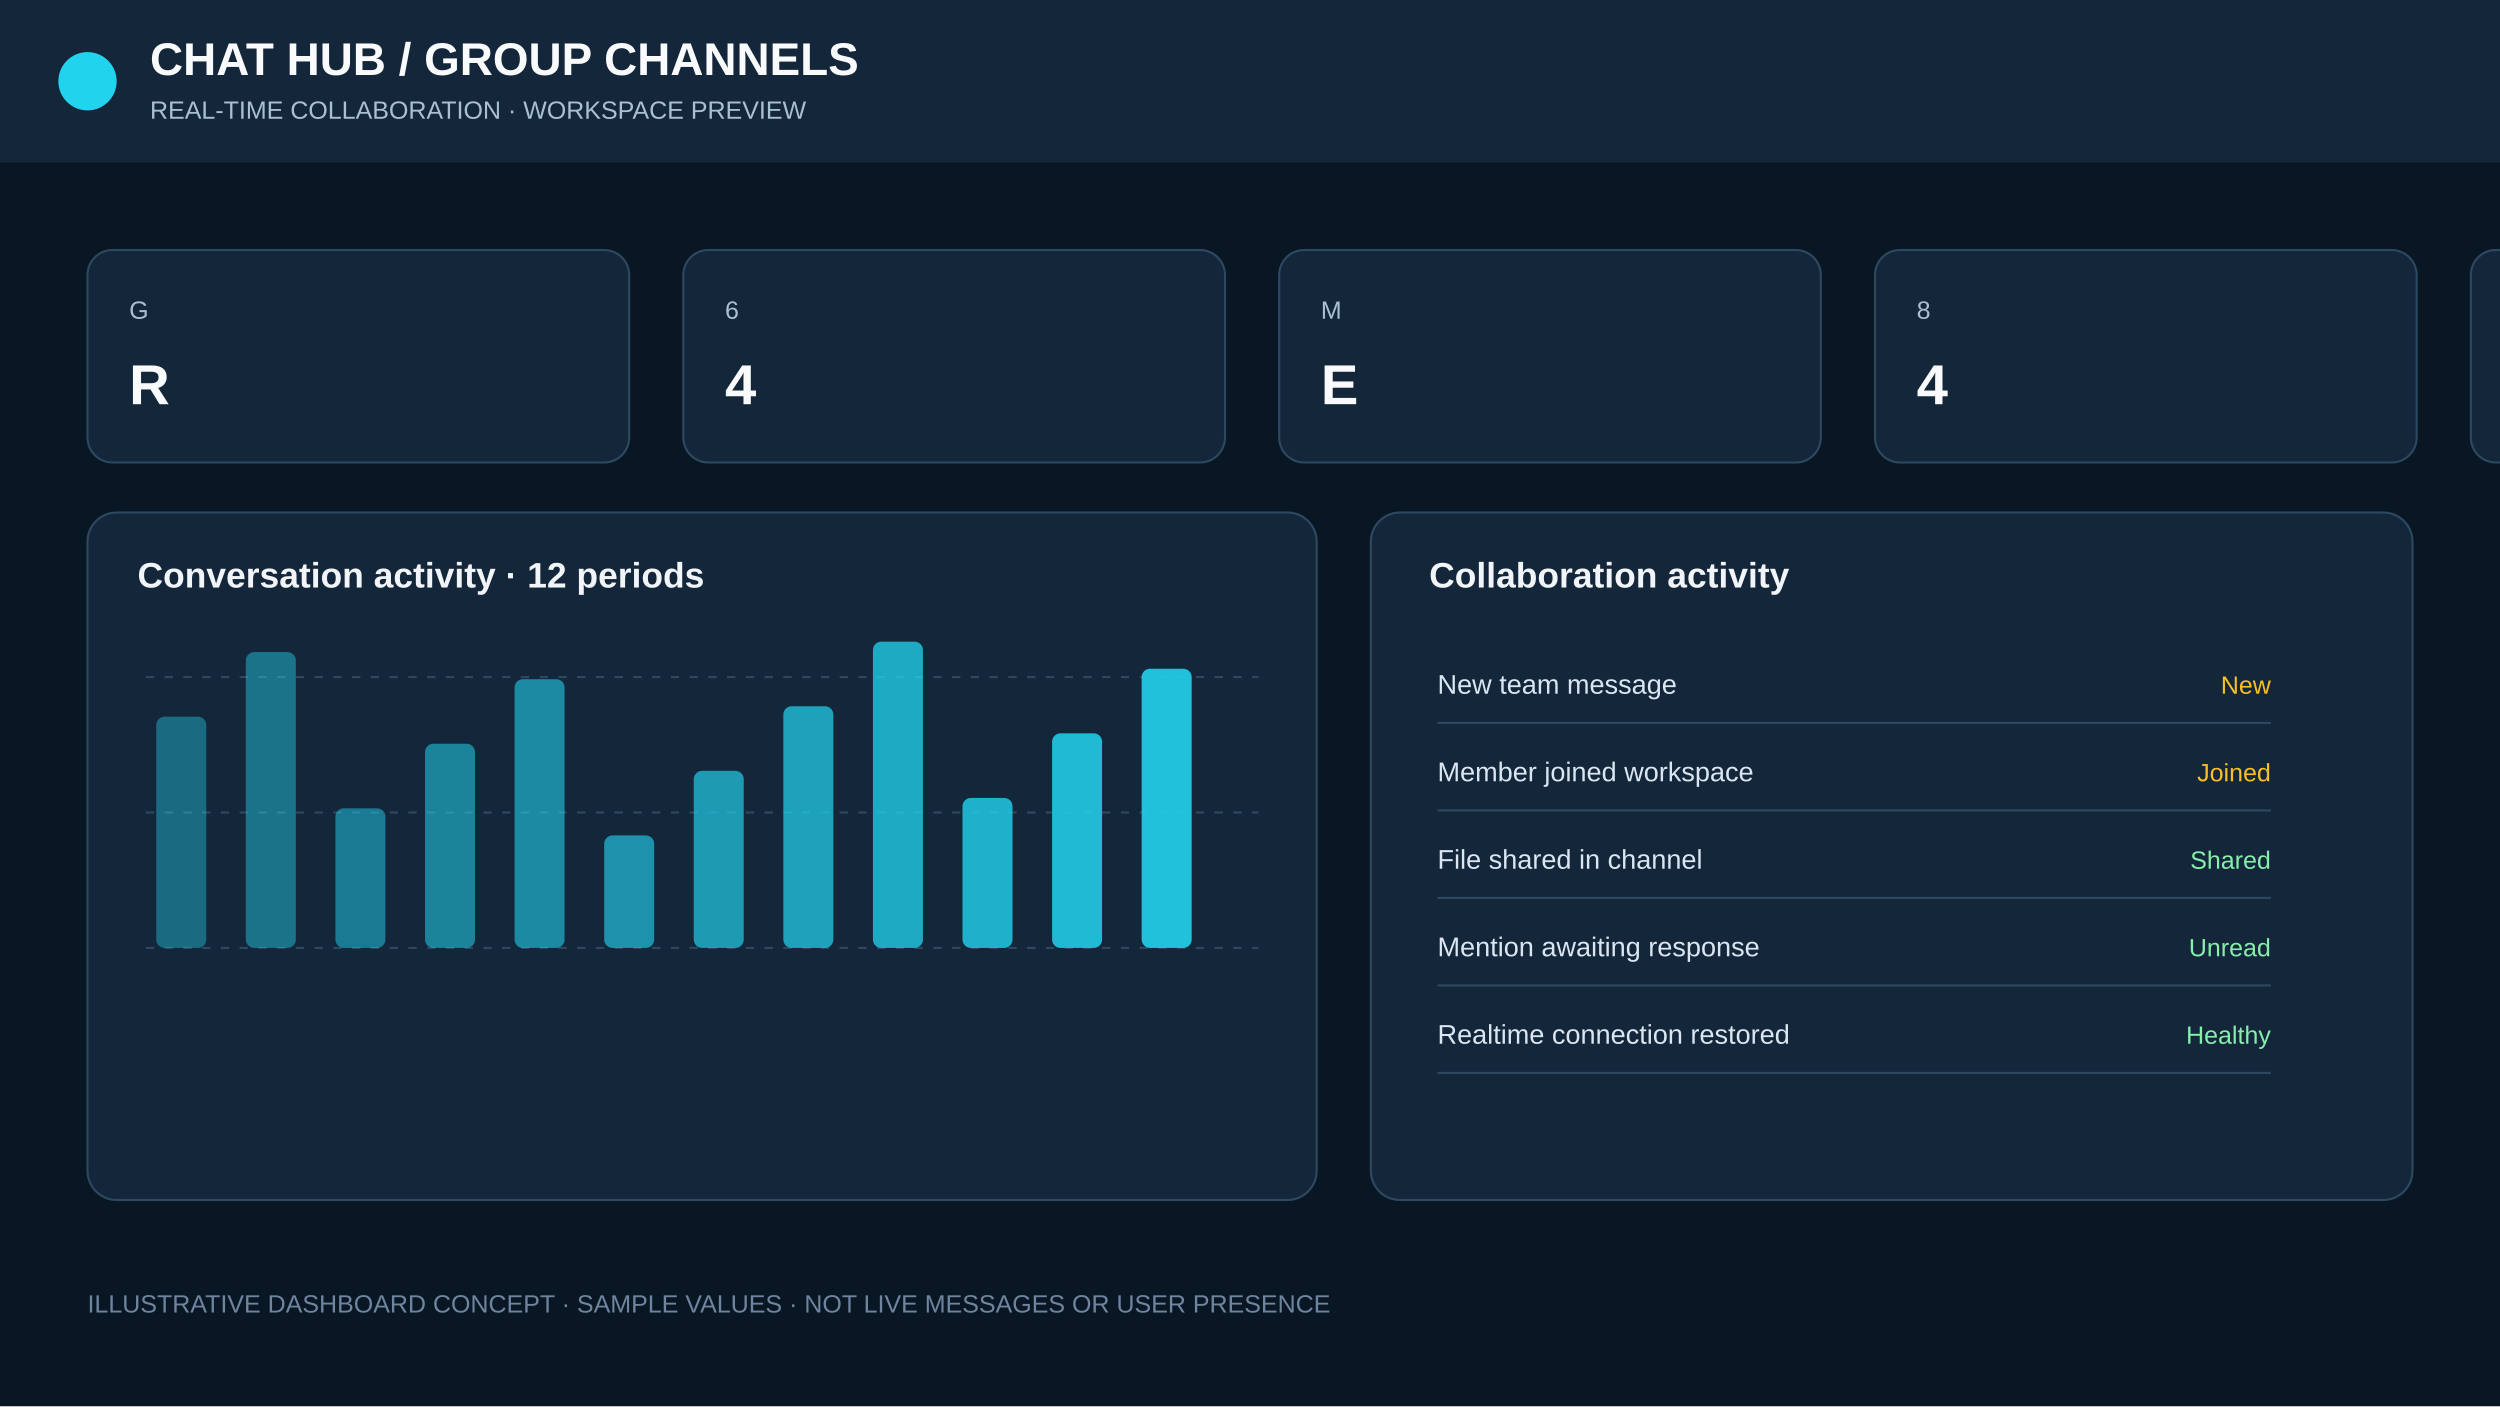
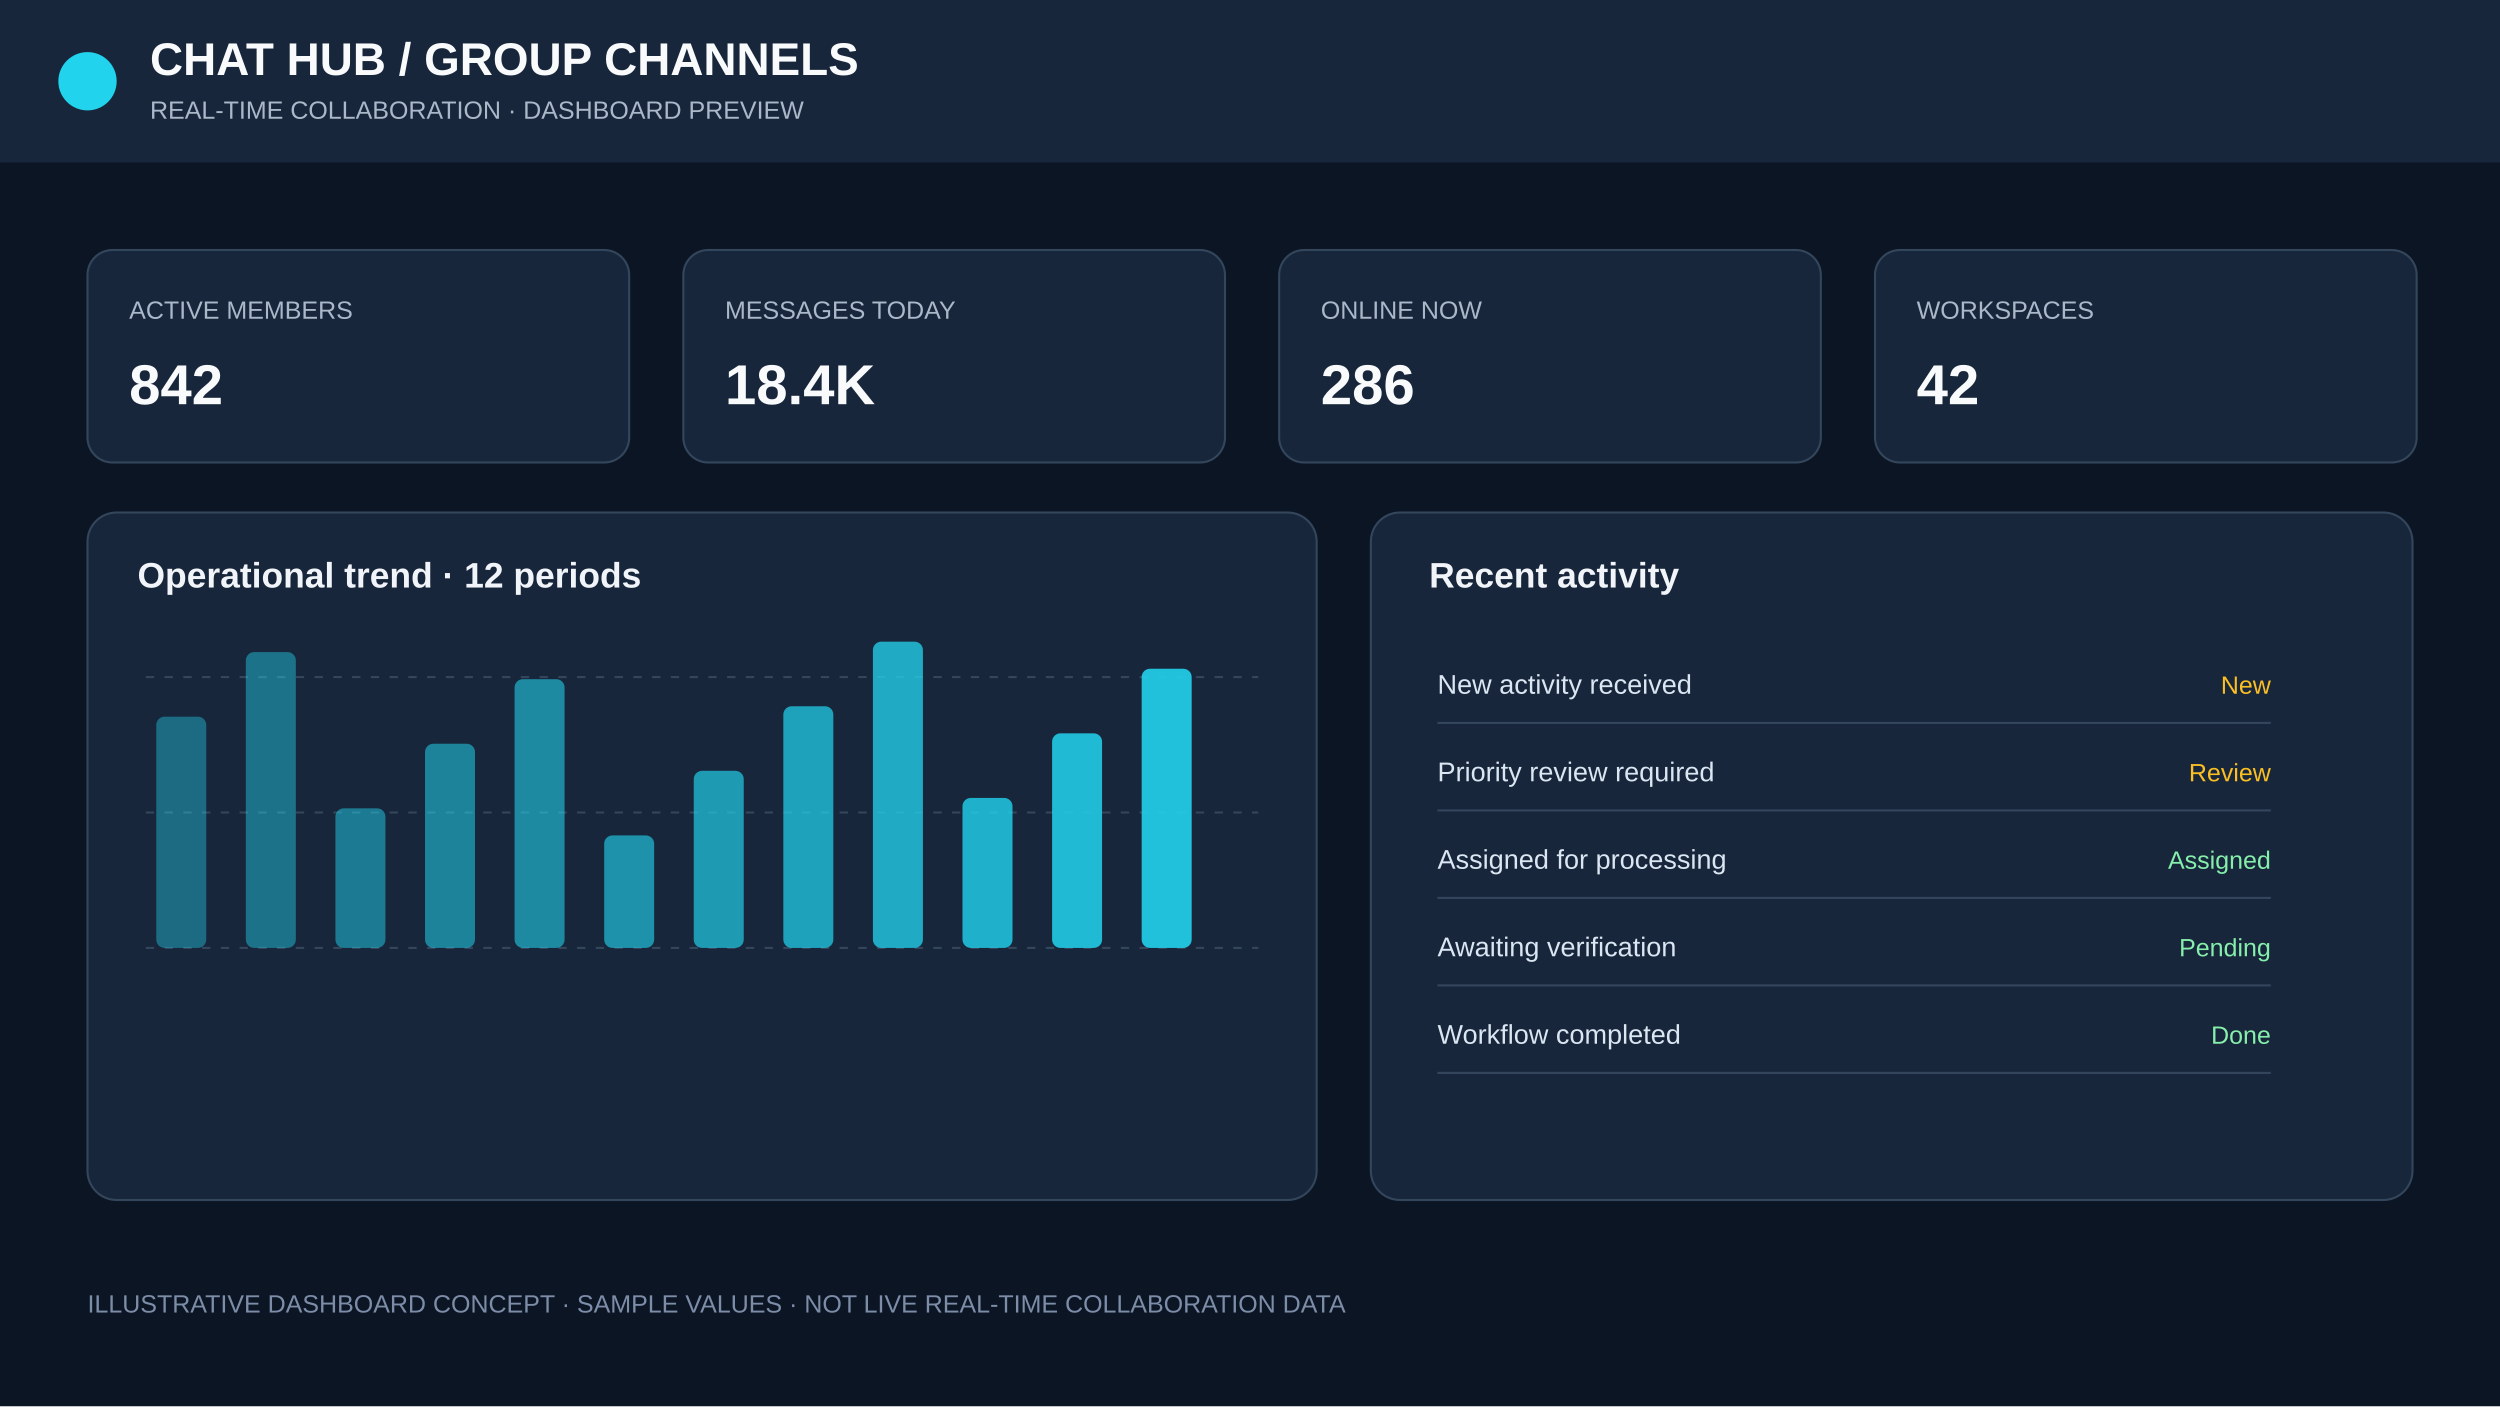
<svg xmlns="http://www.w3.org/2000/svg" width="1200" height="675" viewBox="0 0 1200 675">
-   <rect width="1200" height="675" fill="#091624" />
-   <rect width="1200" height="78" fill="#14263a" />
+   <rect width="1200" height="675" fill="#0b1524" />
+   <rect width="1200" height="78" fill="#17263a" />
  <circle cx="42" cy="39" r="14" fill="#22d3ee" />
  <text x="72" y="36" fill="#f8fafc" font-size="22" font-weight="700" font-family="Arial">CHAT HUB / GROUP CHANNELS</text>
-   <text x="72" y="57" fill="#a8c1d2" font-size="12" font-family="Arial">REAL-TIME COLLABORATION · WORKSPACE PREVIEW</text>
-   <rect x="42" y="120" width="260" height="102" rx="12" fill="#14263a" stroke="#2d4960" />
-   <text x="62" y="153" fill="#a8c1d2" font-size="12" font-family="Arial">G</text>
-   <text x="62" y="194" fill="#f8fafc" font-size="27" font-weight="700" font-family="Arial">R</text>
-   <rect x="328" y="120" width="260" height="102" rx="12" fill="#14263a" stroke="#2d4960" />
-   <text x="348" y="153" fill="#a8c1d2" font-size="12" font-family="Arial">6</text>
-   <text x="348" y="194" fill="#f8fafc" font-size="27" font-weight="700" font-family="Arial">4</text>
-   <rect x="614" y="120" width="260" height="102" rx="12" fill="#14263a" stroke="#2d4960" />
-   <text x="634" y="153" fill="#a8c1d2" font-size="12" font-family="Arial">M</text>
-   <text x="634" y="194" fill="#f8fafc" font-size="27" font-weight="700" font-family="Arial">E</text>
-   <rect x="900" y="120" width="260" height="102" rx="12" fill="#14263a" stroke="#2d4960" />
-   <text x="920" y="153" fill="#a8c1d2" font-size="12" font-family="Arial">8</text>
-   <text x="920" y="194" fill="#f8fafc" font-size="27" font-weight="700" font-family="Arial">4</text>
-   <rect x="1186" y="120" width="260" height="102" rx="12" fill="#14263a" stroke="#2d4960" />
-   <text x="1206" y="153" fill="#a8c1d2" font-size="12" font-family="Arial">N</text>
-   <text x="1206" y="194" fill="#f8fafc" font-size="27" font-weight="700" font-family="Arial">E</text>
-   <rect x="1472" y="120" width="260" height="102" rx="12" fill="#14263a" stroke="#2d4960" />
-   <text x="1492" y="153" fill="#a8c1d2" font-size="12" font-family="Arial">0</text>
-   <text x="1492" y="194" fill="#f8fafc" font-size="27" font-weight="700" font-family="Arial">6</text>
-   <rect x="1758" y="120" width="260" height="102" rx="12" fill="#14263a" stroke="#2d4960" />
-   <text x="1778" y="153" fill="#a8c1d2" font-size="12" font-family="Arial">A</text>
-   <text x="1778" y="194" fill="#f8fafc" font-size="27" font-weight="700" font-family="Arial">C</text>
-   <rect x="2044" y="120" width="260" height="102" rx="12" fill="#14263a" stroke="#2d4960" />
-   <text x="2064" y="153" fill="#a8c1d2" font-size="12" font-family="Arial">5</text>
-   <text x="2064" y="194" fill="#f8fafc" font-size="27" font-weight="700" font-family="Arial">8</text>
-   <rect x="42" y="246" width="590" height="330" rx="14" fill="#14263a" stroke="#2d4960" />
-   <text x="66" y="282" fill="#f1f5f9" font-size="17" font-weight="700" font-family="Arial">Conversation activity · 12 periods</text>
-   <path d="M70 455 H604 M70 390 H604 M70 325 H604" stroke="#2d4960" stroke-dasharray="4 5" />
+   <text x="72" y="57" fill="#aab8c9" font-size="12" font-family="Arial">REAL-TIME COLLABORATION · DASHBOARD PREVIEW</text>
+   <rect x="42" y="120" width="260" height="102" rx="12" fill="#17263a" stroke="#34465c" />
+   <text x="62" y="153" fill="#aab8c9" font-size="12" font-family="Arial">ACTIVE MEMBERS</text>
+   <text x="62" y="194" fill="#f8fafc" font-size="27" font-weight="700" font-family="Arial">842</text>
+   <rect x="328" y="120" width="260" height="102" rx="12" fill="#17263a" stroke="#34465c" />
+   <text x="348" y="153" fill="#aab8c9" font-size="12" font-family="Arial">MESSAGES TODAY</text>
+   <text x="348" y="194" fill="#f8fafc" font-size="27" font-weight="700" font-family="Arial">18.4K</text>
+   <rect x="614" y="120" width="260" height="102" rx="12" fill="#17263a" stroke="#34465c" />
+   <text x="634" y="153" fill="#aab8c9" font-size="12" font-family="Arial">ONLINE NOW</text>
+   <text x="634" y="194" fill="#f8fafc" font-size="27" font-weight="700" font-family="Arial">286</text>
+   <rect x="900" y="120" width="260" height="102" rx="12" fill="#17263a" stroke="#34465c" />
+   <text x="920" y="153" fill="#aab8c9" font-size="12" font-family="Arial">WORKSPACES</text>
+   <text x="920" y="194" fill="#f8fafc" font-size="27" font-weight="700" font-family="Arial">42</text>
+   <rect x="42" y="246" width="590" height="330" rx="14" fill="#17263a" stroke="#34465c" />
+   <text x="66" y="282" fill="#f1f5f9" font-size="17" font-weight="700" font-family="Arial">Operational trend · 12 periods</text>
+   <path d="M70 455 H604 M70 390 H604 M70 325 H604" stroke="#34465c" stroke-dasharray="4 5" />
  <rect x="75" y="344" width="24" height="111" rx="4" fill="#22d3ee" opacity="0.4" />
  <rect x="118" y="313" width="24" height="142" rx="4" fill="#22d3ee" opacity="0.445" />
  <rect x="161" y="388" width="24" height="67" rx="4" fill="#22d3ee" opacity="0.49" />
  <rect x="204" y="357" width="24" height="98" rx="4" fill="#22d3ee" opacity="0.535" />
  <rect x="247" y="326" width="24" height="129" rx="4" fill="#22d3ee" opacity="0.58" />
  <rect x="290" y="401" width="24" height="54" rx="4" fill="#22d3ee" opacity="0.625" />
  <rect x="333" y="370" width="24" height="85" rx="4" fill="#22d3ee" opacity="0.67" />
  <rect x="376" y="339" width="24" height="116" rx="4" fill="#22d3ee" opacity="0.715" />
  <rect x="419" y="308" width="24" height="147" rx="4" fill="#22d3ee" opacity="0.76" />
  <rect x="462" y="383" width="24" height="72" rx="4" fill="#22d3ee" opacity="0.805" />
  <rect x="505" y="352" width="24" height="103" rx="4" fill="#22d3ee" opacity="0.85" />
  <rect x="548" y="321" width="24" height="134" rx="4" fill="#22d3ee" opacity="0.895" />
-   <rect x="658" y="246" width="500" height="330" rx="14" fill="#14263a" stroke="#2d4960" />
-   <text x="686" y="282" fill="#f1f5f9" font-size="17" font-weight="700" font-family="Arial">Collaboration activity</text>
-   <text x="690" y="333" fill="#dbe6f3" font-size="13" font-family="Arial">New team message</text>
+   <rect x="658" y="246" width="500" height="330" rx="14" fill="#17263a" stroke="#34465c" />
+   <text x="686" y="282" fill="#f1f5f9" font-size="17" font-weight="700" font-family="Arial">Recent activity</text>
+   <text x="690" y="333" fill="#dbe6f3" font-size="13" font-family="Arial">New activity received</text>
  <text x="1090" y="333" text-anchor="end" fill="#fbbf24" font-size="12" font-family="Arial">New</text>
-   <path d="M690 347 H1090" stroke="#2d4960" />
-   <text x="690" y="375" fill="#dbe6f3" font-size="13" font-family="Arial">Member joined workspace</text>
-   <text x="1090" y="375" text-anchor="end" fill="#fbbf24" font-size="12" font-family="Arial">Joined</text>
-   <path d="M690 389 H1090" stroke="#2d4960" />
-   <text x="690" y="417" fill="#dbe6f3" font-size="13" font-family="Arial">File shared in channel</text>
-   <text x="1090" y="417" text-anchor="end" fill="#86efac" font-size="12" font-family="Arial">Shared</text>
-   <path d="M690 431 H1090" stroke="#2d4960" />
-   <text x="690" y="459" fill="#dbe6f3" font-size="13" font-family="Arial">Mention awaiting response</text>
-   <text x="1090" y="459" text-anchor="end" fill="#86efac" font-size="12" font-family="Arial">Unread</text>
-   <path d="M690 473 H1090" stroke="#2d4960" />
-   <text x="690" y="501" fill="#dbe6f3" font-size="13" font-family="Arial">Realtime connection restored</text>
-   <text x="1090" y="501" text-anchor="end" fill="#86efac" font-size="12" font-family="Arial">Healthy</text>
-   <path d="M690 515 H1090" stroke="#2d4960" />
-   <text x="42" y="630" fill="#6f849e" font-size="12" font-family="Arial">ILLUSTRATIVE DASHBOARD CONCEPT · SAMPLE VALUES · NOT LIVE MESSAGES OR USER PRESENCE</text>
+   <path d="M690 347 H1090" stroke="#34465c" />
+   <text x="690" y="375" fill="#dbe6f3" font-size="13" font-family="Arial">Priority review required</text>
+   <text x="1090" y="375" text-anchor="end" fill="#fbbf24" font-size="12" font-family="Arial">Review</text>
+   <path d="M690 389 H1090" stroke="#34465c" />
+   <text x="690" y="417" fill="#dbe6f3" font-size="13" font-family="Arial">Assigned for processing</text>
+   <text x="1090" y="417" text-anchor="end" fill="#86efac" font-size="12" font-family="Arial">Assigned</text>
+   <path d="M690 431 H1090" stroke="#34465c" />
+   <text x="690" y="459" fill="#dbe6f3" font-size="13" font-family="Arial">Awaiting verification</text>
+   <text x="1090" y="459" text-anchor="end" fill="#86efac" font-size="12" font-family="Arial">Pending</text>
+   <path d="M690 473 H1090" stroke="#34465c" />
+   <text x="690" y="501" fill="#dbe6f3" font-size="13" font-family="Arial">Workflow completed</text>
+   <text x="1090" y="501" text-anchor="end" fill="#86efac" font-size="12" font-family="Arial">Done</text>
+   <path d="M690 515 H1090" stroke="#34465c" />
+   <text x="42" y="630" fill="#7d8da8" font-size="12" font-family="Arial">ILLUSTRATIVE DASHBOARD CONCEPT · SAMPLE VALUES · NOT LIVE REAL-TIME COLLABORATION DATA</text>
</svg>
